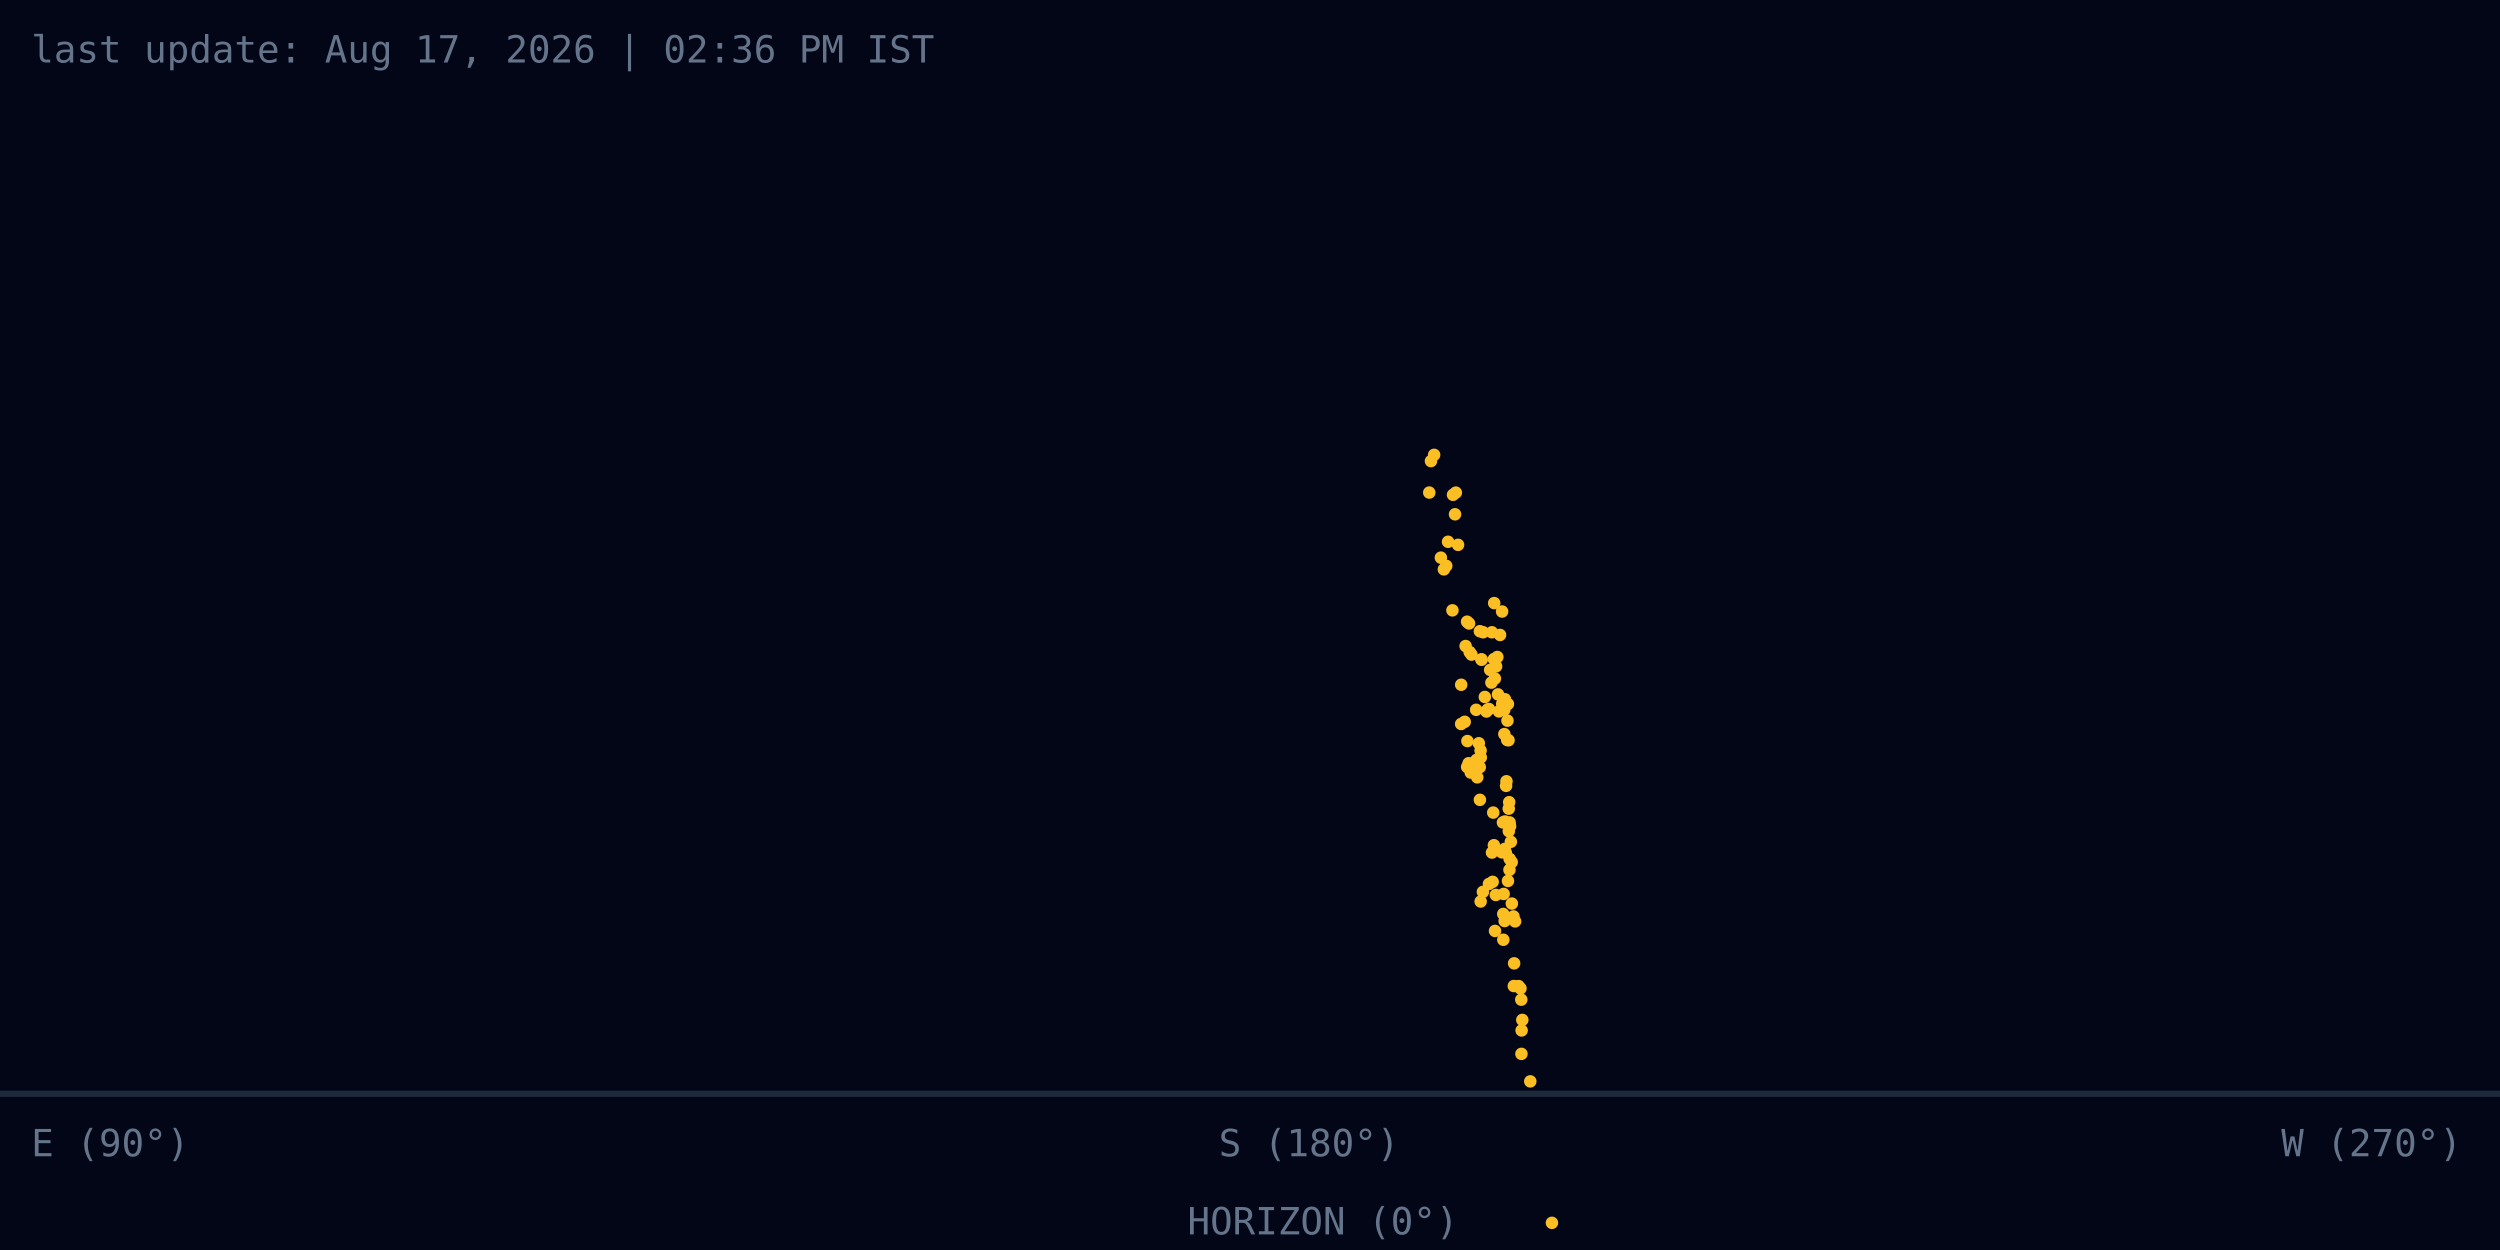
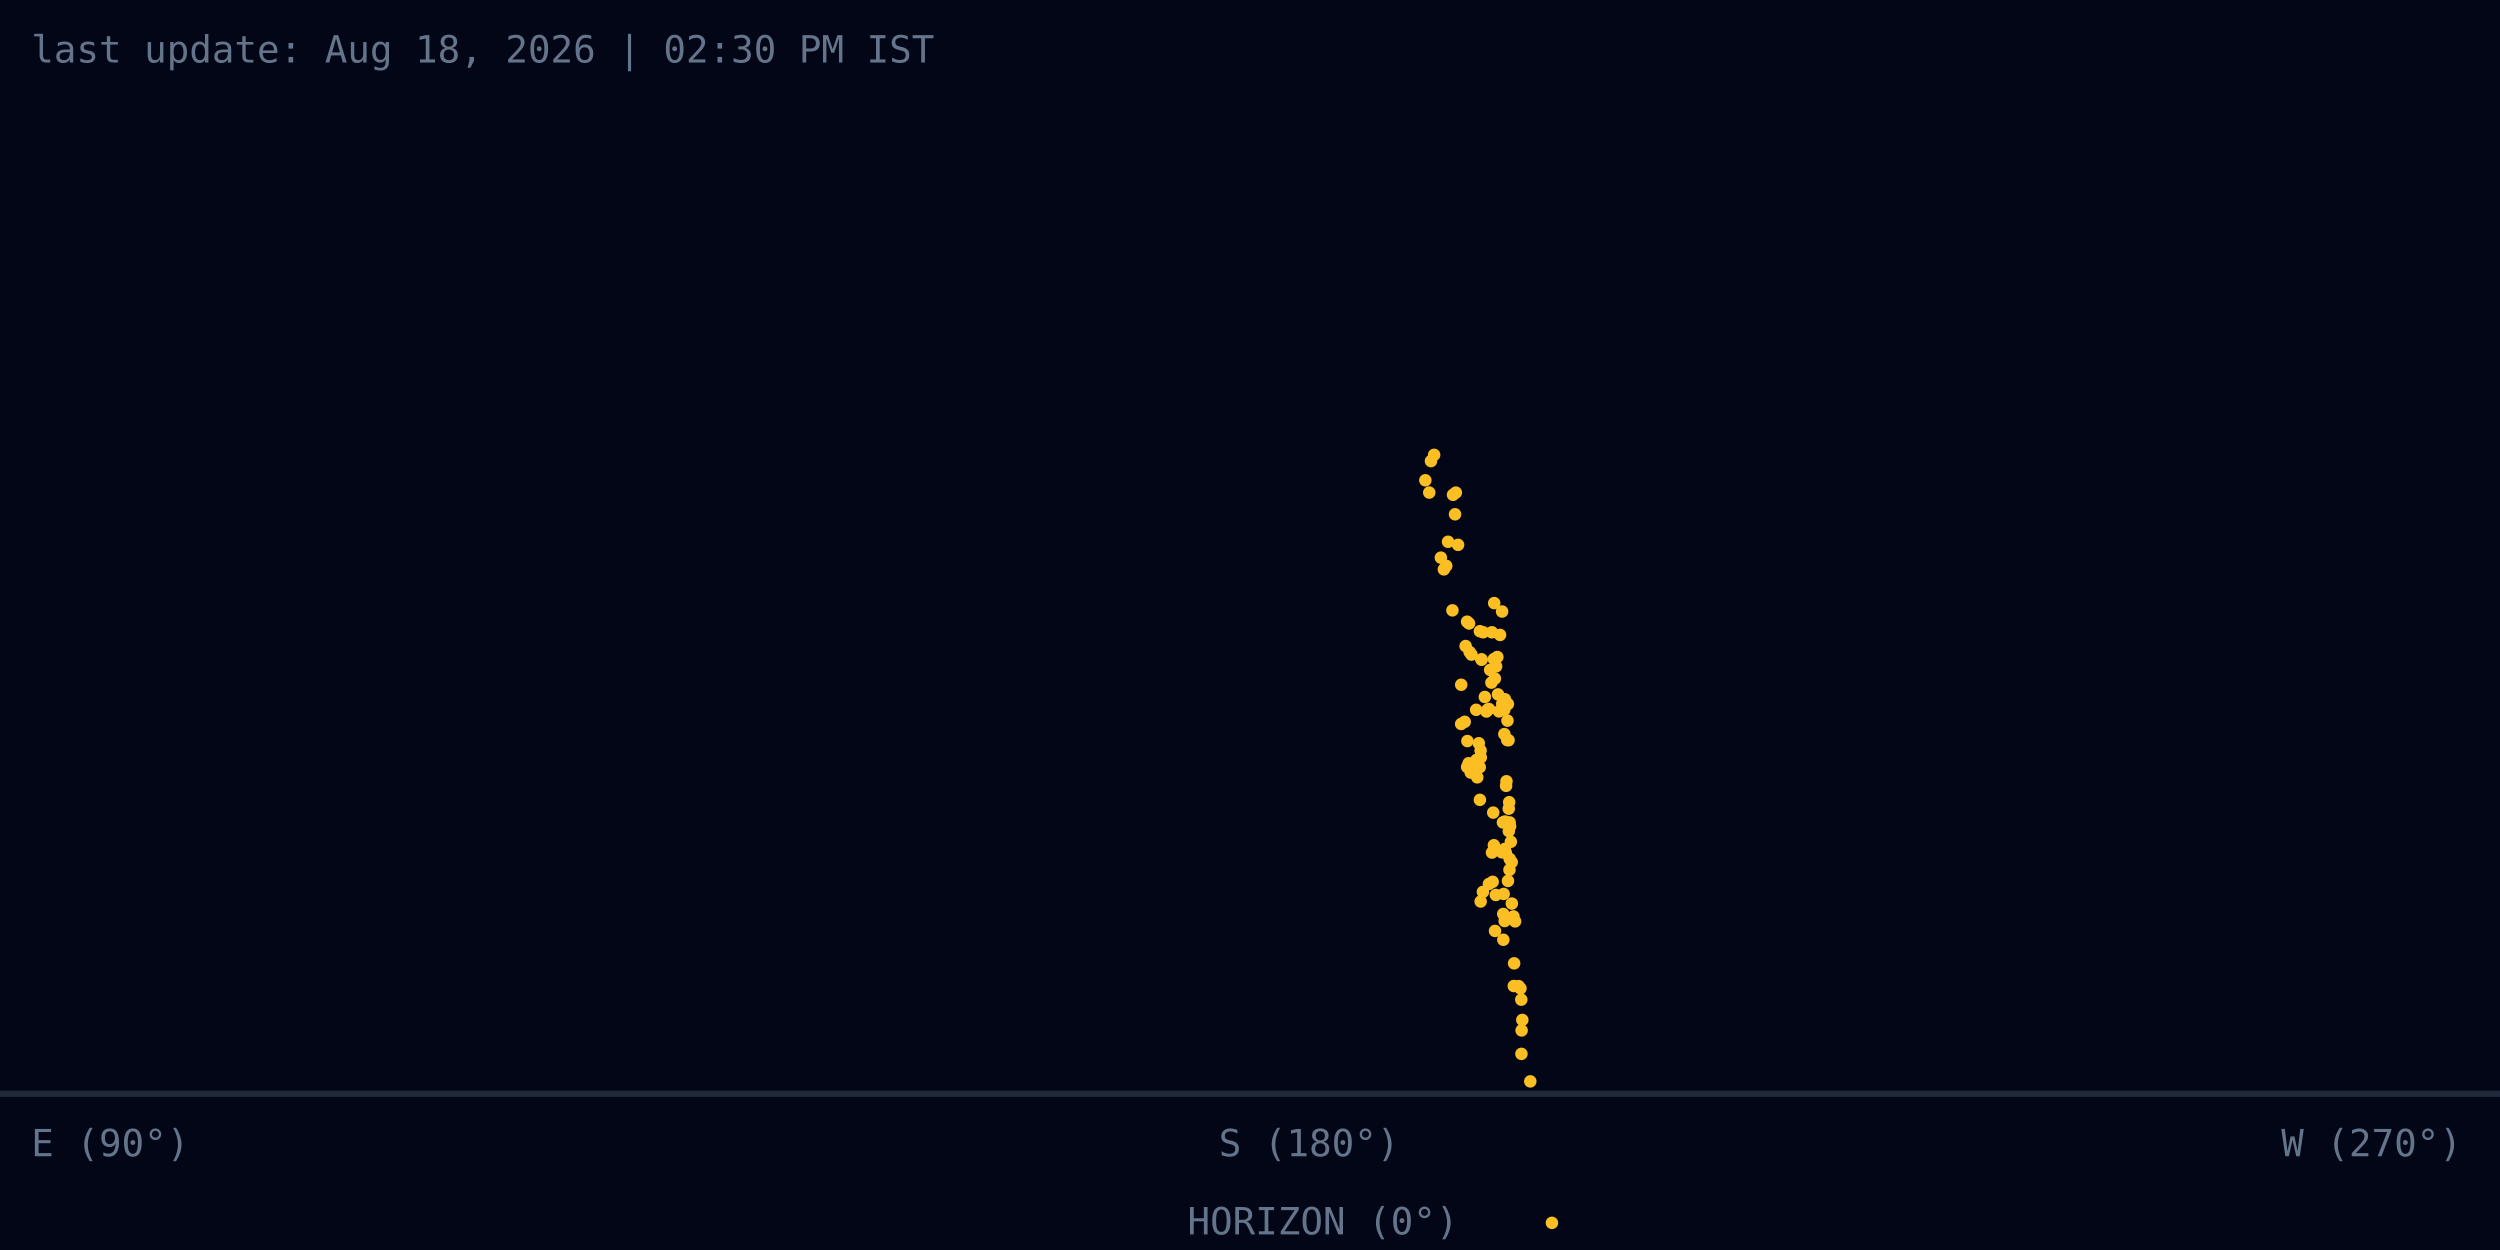
<svg xmlns="http://www.w3.org/2000/svg" width="800" height="400" viewBox="0 0 800 400">
  <rect width="800" height="400" fill="#020617" />
-   <text id="last-update" x="10" y="20" fill="#64748b" font-family="monospace">last update: Aug 17, 2026 | 02:36 PM IST</text>
+   <text id="last-update" x="10" y="20" fill="#64748b" font-family="monospace">last update: Aug 18, 2026 | 02:30 PM IST</text>
  <line x1="0" y1="350" x2="800" y2="350" stroke="#1e293b" stroke-width="2" />
  <text x="380" y="395" fill="#64748b" font-size="12" font-family="monospace">HORIZON (0°)</text>
  <text x="730" y="370" fill="#64748b" font-size="12" font-family="monospace">W (270°)</text>
  <text x="390" y="370" fill="#64748b" font-size="12" font-family="monospace">S (180°)</text>
  <text x="10" y="370" fill="#64748b" font-size="12" font-family="monospace">E (90°)</text>
  <g id="analemma-points">
    <circle cx=" 465.61" cy=" 164.57" r="2" fill="#fbbf24">
 </circle>
    <circle cx=" 467.57" cy=" 231.67" r="2" fill="#fbbf24">
 </circle>
    <circle cx=" 467.58" cy=" 219.12" r="2" fill="#fbbf24">
 </circle>
    <circle cx=" 468.71" cy=" 230.98" r="2" fill="#fbbf24">
 </circle>
    <circle cx=" 469.57" cy=" 237.14" r="2" fill="#fbbf24">
 </circle>
    <circle cx=" 469.00" cy=" 206.73" r="2" fill="#fbbf24">
 </circle>
    <circle cx=" 469.47" cy=" 198.94" r="2" fill="#fbbf24">
 </circle>
    <circle cx=" 470.10" cy=" 199.51" r="2" fill="#fbbf24">
 </circle>
    <circle cx=" 474.53" cy=" 285.41" r="2" fill="#fbbf24">
 </circle>
    <circle cx=" 472.47" cy=" 243.18" r="2" fill="#fbbf24">
 </circle>
    <circle cx=" 473.57" cy=" 255.95" r="2" fill="#fbbf24">
 </circle>
    <circle cx=" 473.22" cy=" 237.84" r="2" fill="#fbbf24">
 </circle>
    <circle cx=" 473.79" cy=" 240.17" r="2" fill="#fbbf24">
 </circle>
    <circle cx=" 473.56" cy=" 201.99" r="2" fill="#fbbf24">
 </circle>
    <circle cx=" 474.09" cy=" 210.99" r="2" fill="#fbbf24">
 </circle>
    <circle cx=" 478.41" cy=" 297.90" r="2" fill="#fbbf24">
 </circle>
    <circle cx=" 477.65" cy=" 282.19" r="2" fill="#fbbf24">
 </circle>
    <circle cx=" 477.44" cy=" 272.82" r="2" fill="#fbbf24">
 </circle>
    <circle cx=" 478.67" cy=" 286.38" r="2" fill="#fbbf24">
 </circle>
    <circle cx=" 478.05" cy=" 270.47" r="2" fill="#fbbf24">
 </circle>
    <circle cx=" 476.85" cy=" 214.37" r="2" fill="#fbbf24">
 </circle>
    <circle cx=" 477.25" cy=" 218.44" r="2" fill="#fbbf24">
 </circle>
    <circle cx=" 481.06" cy=" 300.72" r="2" fill="#fbbf24">
 </circle>
    <circle cx=" 481.04" cy=" 292.47" r="2" fill="#fbbf24">
 </circle>
    <circle cx=" 481.49" cy=" 294.73" r="2" fill="#fbbf24">
 </circle>
    <circle cx=" 481.17" cy=" 286.06" r="2" fill="#fbbf24">
 </circle>
    <circle cx=" 479.37" cy=" 222.21" r="2" fill="#fbbf24">
 </circle>
    <circle cx=" 479.67" cy=" 227.65" r="2" fill="#fbbf24">
 </circle>
    <circle cx=" 498.29" cy=" 411.31" r="2" fill="#fbbf24">
 </circle>
    <circle cx=" 498.34" cy=" 411.53" r="2" fill="#fbbf24">
 </circle>
    <circle cx=" 484.42" cy=" 315.53" r="2" fill="#fbbf24">
 </circle>
    <circle cx=" 486.86" cy=" 337.24" r="2" fill="#fbbf24">
 </circle>
    <circle cx=" 481.87" cy=" 272.88" r="2" fill="#fbbf24">
 </circle>
    <circle cx=" 482.55" cy=" 281.90" r="2" fill="#fbbf24">
 </circle>
    <circle cx=" 481.19" cy=" 226.61" r="2" fill="#fbbf24">
 </circle>
    <circle cx=" 481.39" cy=" 234.91" r="2" fill="#fbbf24">
 </circle>
    <circle cx=" 486.92" cy=" 329.74" r="2" fill="#fbbf24">
 </circle>
    <circle cx=" 483.03" cy=" 278.36" r="2" fill="#fbbf24">
 </circle>
    <circle cx=" 483.79" cy=" 289.14" r="2" fill="#fbbf24">
 </circle>
    <circle cx=" 485.93" cy=" 315.55" r="2" fill="#fbbf24">
 </circle>
    <circle cx=" 484.30" cy=" 293.26" r="2" fill="#fbbf24">
 </circle>
    <circle cx=" 482.30" cy=" 236.80" r="2" fill="#fbbf24">
 </circle>
    <circle cx=" 482.80" cy=" 258.78" r="2" fill="#fbbf24">
 </circle>
    <circle cx=" 501.22" cy=" 413.90" r="2" fill="#fbbf24">
 </circle>
    <circle cx=" 489.69" cy=" 346.04" r="2" fill="#fbbf24">
 </circle>
    <circle cx=" 486.81" cy=" 319.89" r="2" fill="#fbbf24">
 </circle>
    <circle cx=" 484.83" cy=" 294.84" r="2" fill="#fbbf24">
 </circle>
    <circle cx=" 486.55" cy=" 316.29" r="2" fill="#fbbf24">
 </circle>
    <circle cx=" 482.73" cy=" 236.88" r="2" fill="#fbbf24">
 </circle>
    <circle cx=" 483.48" cy=" 269.37" r="2" fill="#fbbf24">
 </circle>
    <circle cx=" 496.62" cy=" 391.31" r="2" fill="#fbbf24">
 </circle>
    <circle cx=" 483.75" cy=" 275.90" r="2" fill="#fbbf24">
 </circle>
    <circle cx=" 483.23" cy=" 264.40" r="2" fill="#fbbf24">
 </circle>
    <circle cx=" 482.94" cy=" 256.70" r="2" fill="#fbbf24">
 </circle>
    <circle cx=" 483.08" cy=" 263.17" r="2" fill="#fbbf24">
 </circle>
    <circle cx=" 482.53" cy=" 225.29" r="2" fill="#fbbf24">
 </circle>
    <circle cx=" 482.39" cy=" 230.61" r="2" fill="#fbbf24">
 </circle>
    <circle cx=" 487.14" cy=" 326.38" r="2" fill="#fbbf24">
 </circle>
    <circle cx=" 482.82" cy=" 265.96" r="2" fill="#fbbf24">
 </circle>
    <circle cx=" 483.09" cy=" 274.84" r="2" fill="#fbbf24">
 </circle>
    <circle cx=" 482.07" cy=" 250.01" r="2" fill="#fbbf24">
 </circle>
    <circle cx=" 481.95" cy=" 251.47" r="2" fill="#fbbf24">
 </circle>
    <circle cx=" 481.58" cy=" 223.76" r="2" fill="#fbbf24">
 </circle>
    <circle cx=" 481.36" cy=" 227.15" r="2" fill="#fbbf24">
 </circle>
    <circle cx=" 484.52" cy=" 308.27" r="2" fill="#fbbf24">
 </circle>
    <circle cx=" 481.59" cy=" 262.88" r="2" fill="#fbbf24">
 </circle>
    <circle cx=" 480.71" cy=" 225.23" r="2" fill="#fbbf24">
 </circle>
    <circle cx=" 481.54" cy=" 271.65" r="2" fill="#fbbf24">
 </circle>
    <circle cx=" 480.94" cy=" 263.18" r="2" fill="#fbbf24">
 </circle>
    <circle cx=" 480.67" cy=" 195.69" r="2" fill="#fbbf24">
 </circle>
    <circle cx=" 480.02" cy=" 203.18" r="2" fill="#fbbf24">
 </circle>
    <circle cx=" 480.62" cy=" 272.75" r="2" fill="#fbbf24">
 </circle>
    <circle cx=" 479.15" cy=" 210.24" r="2" fill="#fbbf24">
 </circle>
    <circle cx=" 478.75" cy=" 213.23" r="2" fill="#fbbf24">
 </circle>
    <circle cx=" 478.36" cy=" 217.14" r="2" fill="#fbbf24">
 </circle>
    <circle cx=" 478.05" cy=" 210.91" r="2" fill="#fbbf24">
 </circle>
    <circle cx=" 478.14" cy=" 192.99" r="2" fill="#fbbf24">
 </circle>
    <circle cx=" 477.41" cy=" 202.33" r="2" fill="#fbbf24">
 </circle>
    <circle cx=" 477.83" cy=" 260.03" r="2" fill="#fbbf24">
 </circle>
    <circle cx=" 476.48" cy=" 226.89" r="2" fill="#fbbf24">
 </circle>
    <circle cx=" 476.07" cy=" 227.06" r="2" fill="#fbbf24">
 </circle>
    <circle cx=" 475.66" cy=" 227.68" r="2" fill="#fbbf24">
 </circle>
    <circle cx=" 475.15" cy=" 223.03" r="2" fill="#fbbf24">
 </circle>
    <circle cx=" 474.61" cy=" 202.32" r="2" fill="#fbbf24">
 </circle>
    <circle cx=" 474.09" cy=" 211.11" r="2" fill="#fbbf24">
 </circle>
    <circle cx=" 476.46" cy=" 282.87" r="2" fill="#fbbf24">
 </circle>
    <circle cx=" 473.86" cy=" 242.39" r="2" fill="#fbbf24">
 </circle>
    <circle cx=" 473.52" cy=" 245.50" r="2" fill="#fbbf24">
 </circle>
    <circle cx=" 472.37" cy=" 227.14" r="2" fill="#fbbf24">
 </circle>
    <circle cx=" 472.72" cy=" 248.75" r="2" fill="#fbbf24">
 </circle>
    <circle cx=" 470.88" cy=" 209.48" r="2" fill="#fbbf24">
 </circle>
    <circle cx=" 470.29" cy=" 208.66" r="2" fill="#fbbf24">
 </circle>
    <circle cx=" 473.81" cy=" 288.48" r="2" fill="#fbbf24">
 </circle>
    <circle cx=" 470.64" cy=" 247.22" r="2" fill="#fbbf24">
 </circle>
    <circle cx=" 469.96" cy=" 244.24" r="2" fill="#fbbf24">
 </circle>
    <circle cx=" 469.48" cy=" 245.43" r="2" fill="#fbbf24">
 </circle>
    <circle cx=" 466.58" cy=" 174.35" r="2" fill="#fbbf24">
 </circle>
    <circle cx=" 465.87" cy=" 157.64" r="2" fill="#fbbf24">
 </circle>
    <circle cx=" 464.97" cy=" 158.34" r="2" fill="#fbbf24">
 </circle>
    <circle cx=" 464.78" cy=" 195.31" r="2" fill="#fbbf24">
 </circle>
    <circle cx=" 463.38" cy=" 173.37" r="2" fill="#fbbf24">
 </circle>
    <circle cx=" 462.80" cy=" 181.08" r="2" fill="#fbbf24">
 </circle>
    <circle cx=" 462.04" cy=" 182.20" r="2" fill="#fbbf24">
 </circle>
    <circle cx=" 461.08" cy=" 178.45" r="2" fill="#fbbf24">
 </circle>
    <circle cx=" 458.92" cy=" 145.55" r="2" fill="#fbbf24">
 </circle>
    <circle cx=" 457.91" cy=" 147.55" r="2" fill="#fbbf24">
 </circle>
    <circle cx=" 457.36" cy=" 157.62" r="2" fill="#fbbf24">
 </circle>
+     <circle cx=" 456.11" cy=" 153.69" r="2" fill="#fbbf24">
+  </circle>
  </g>
</svg>
